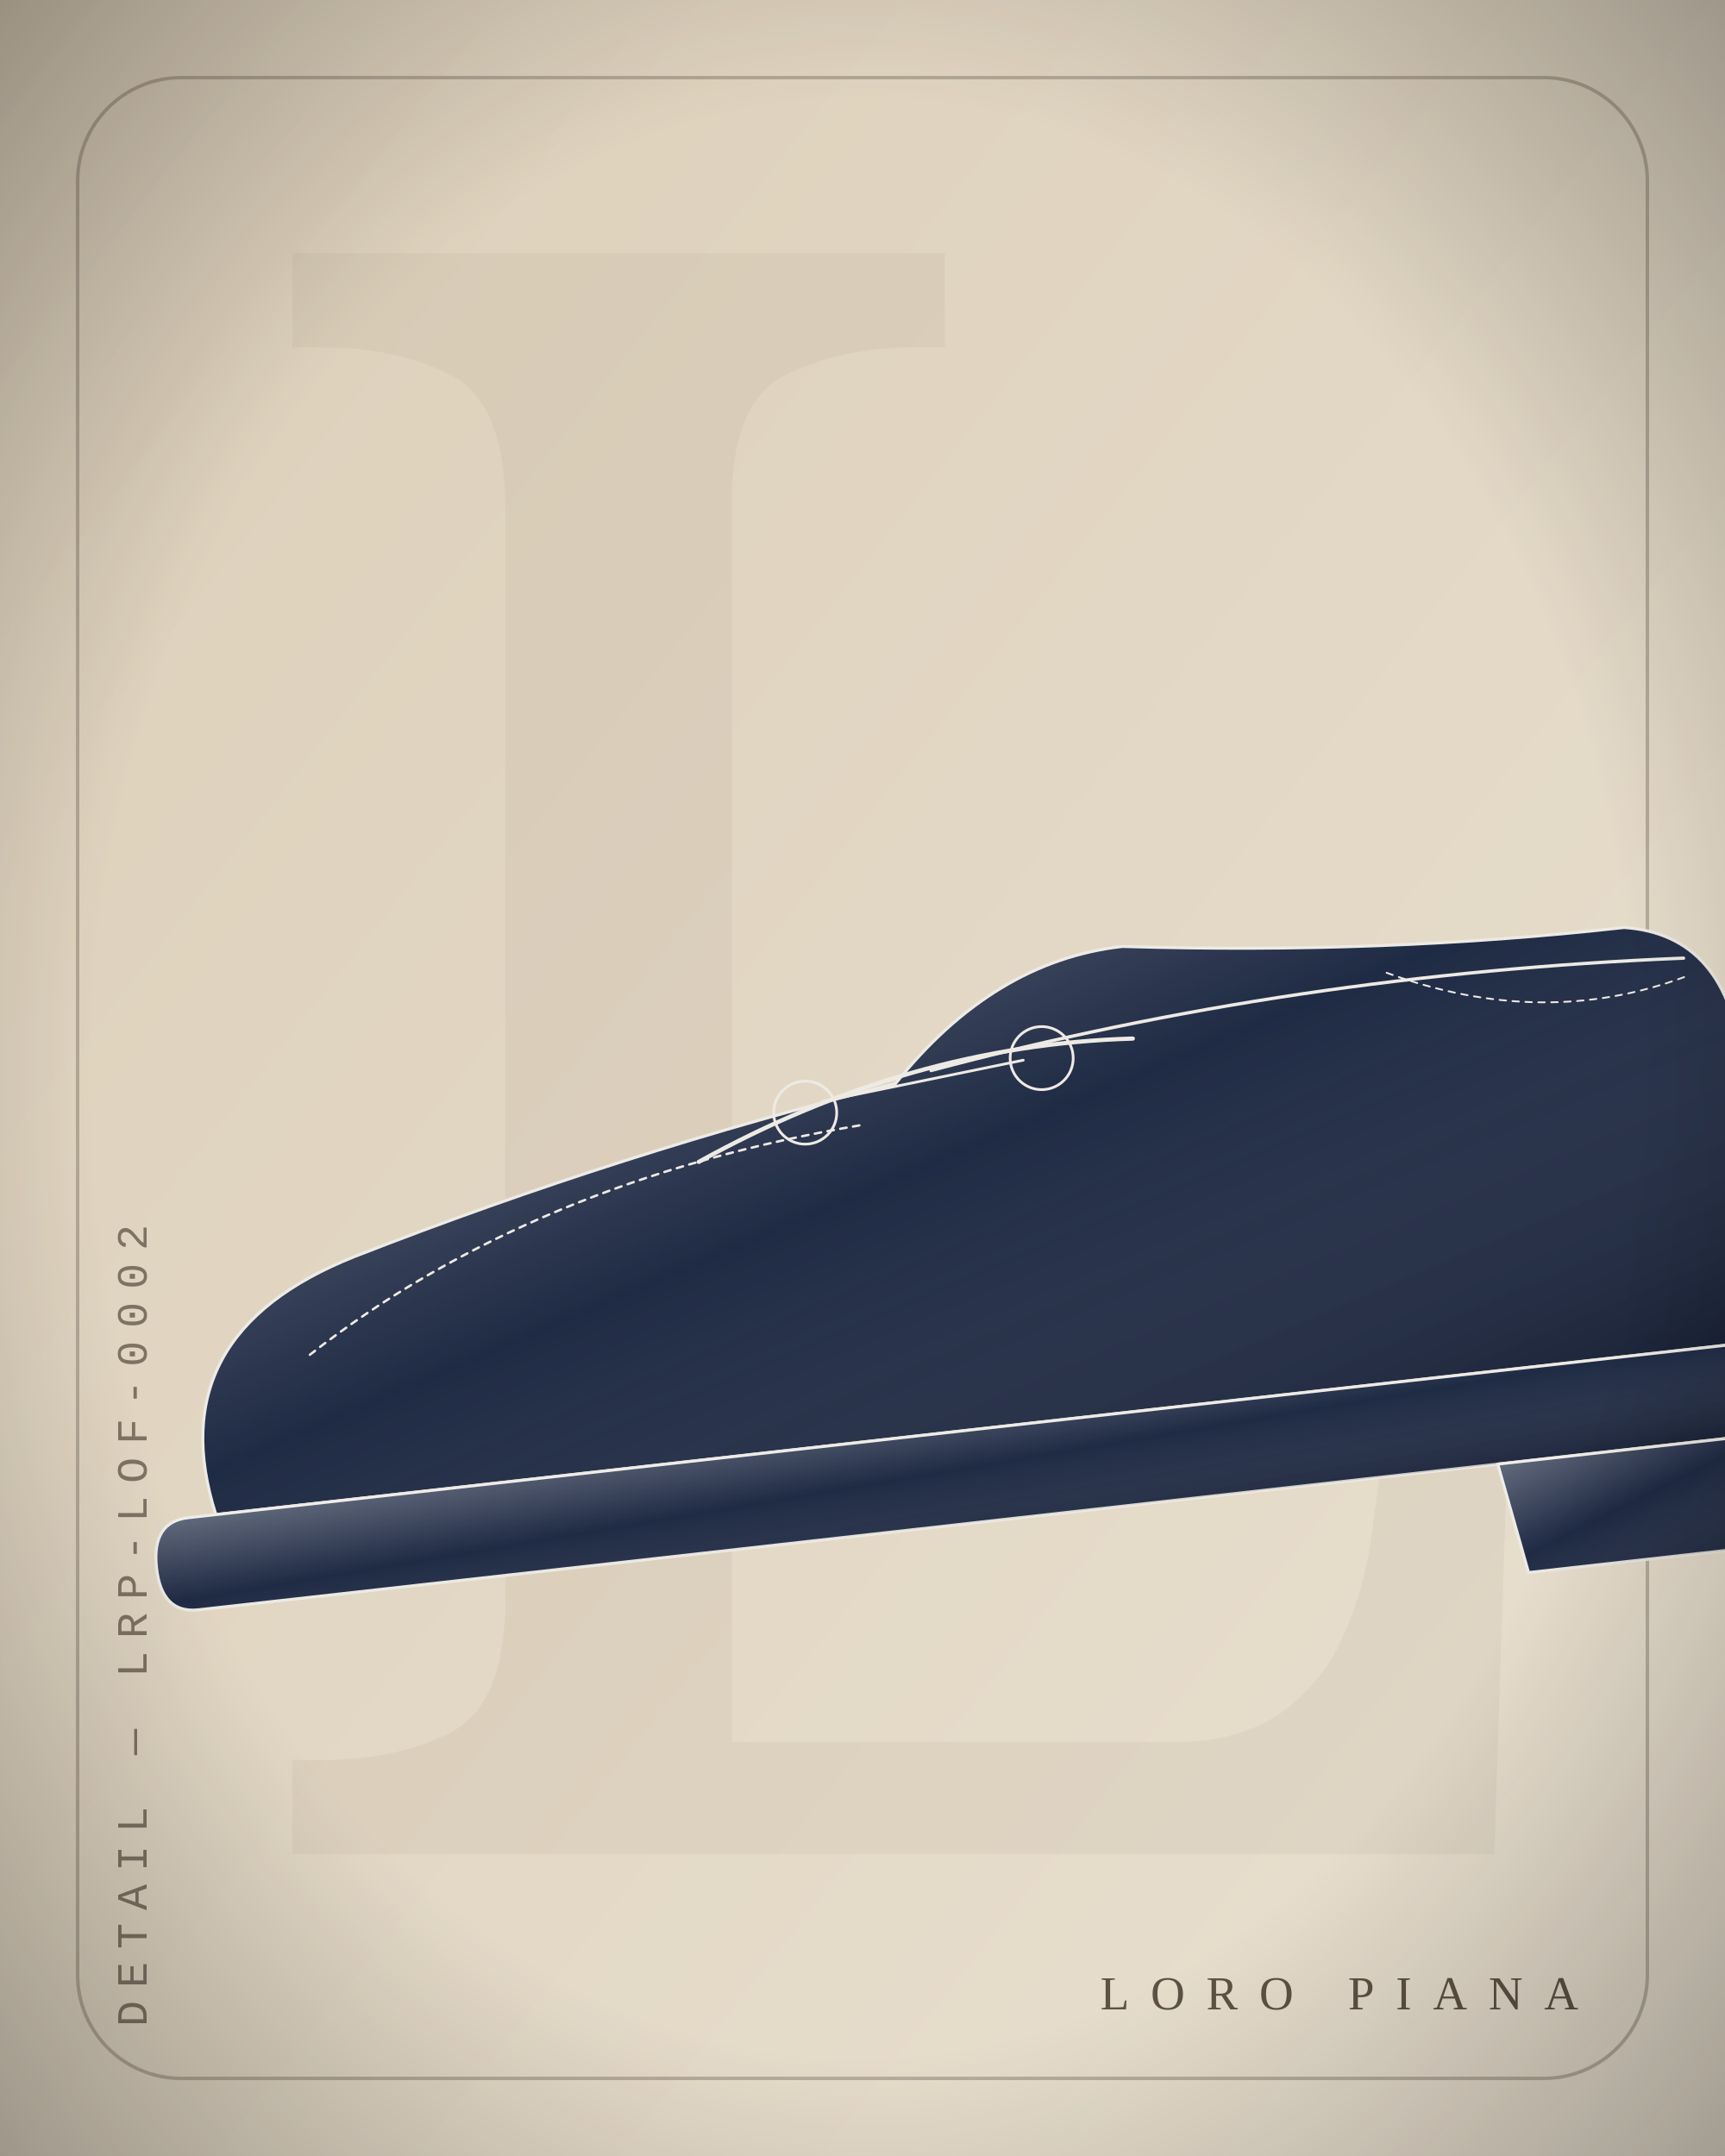
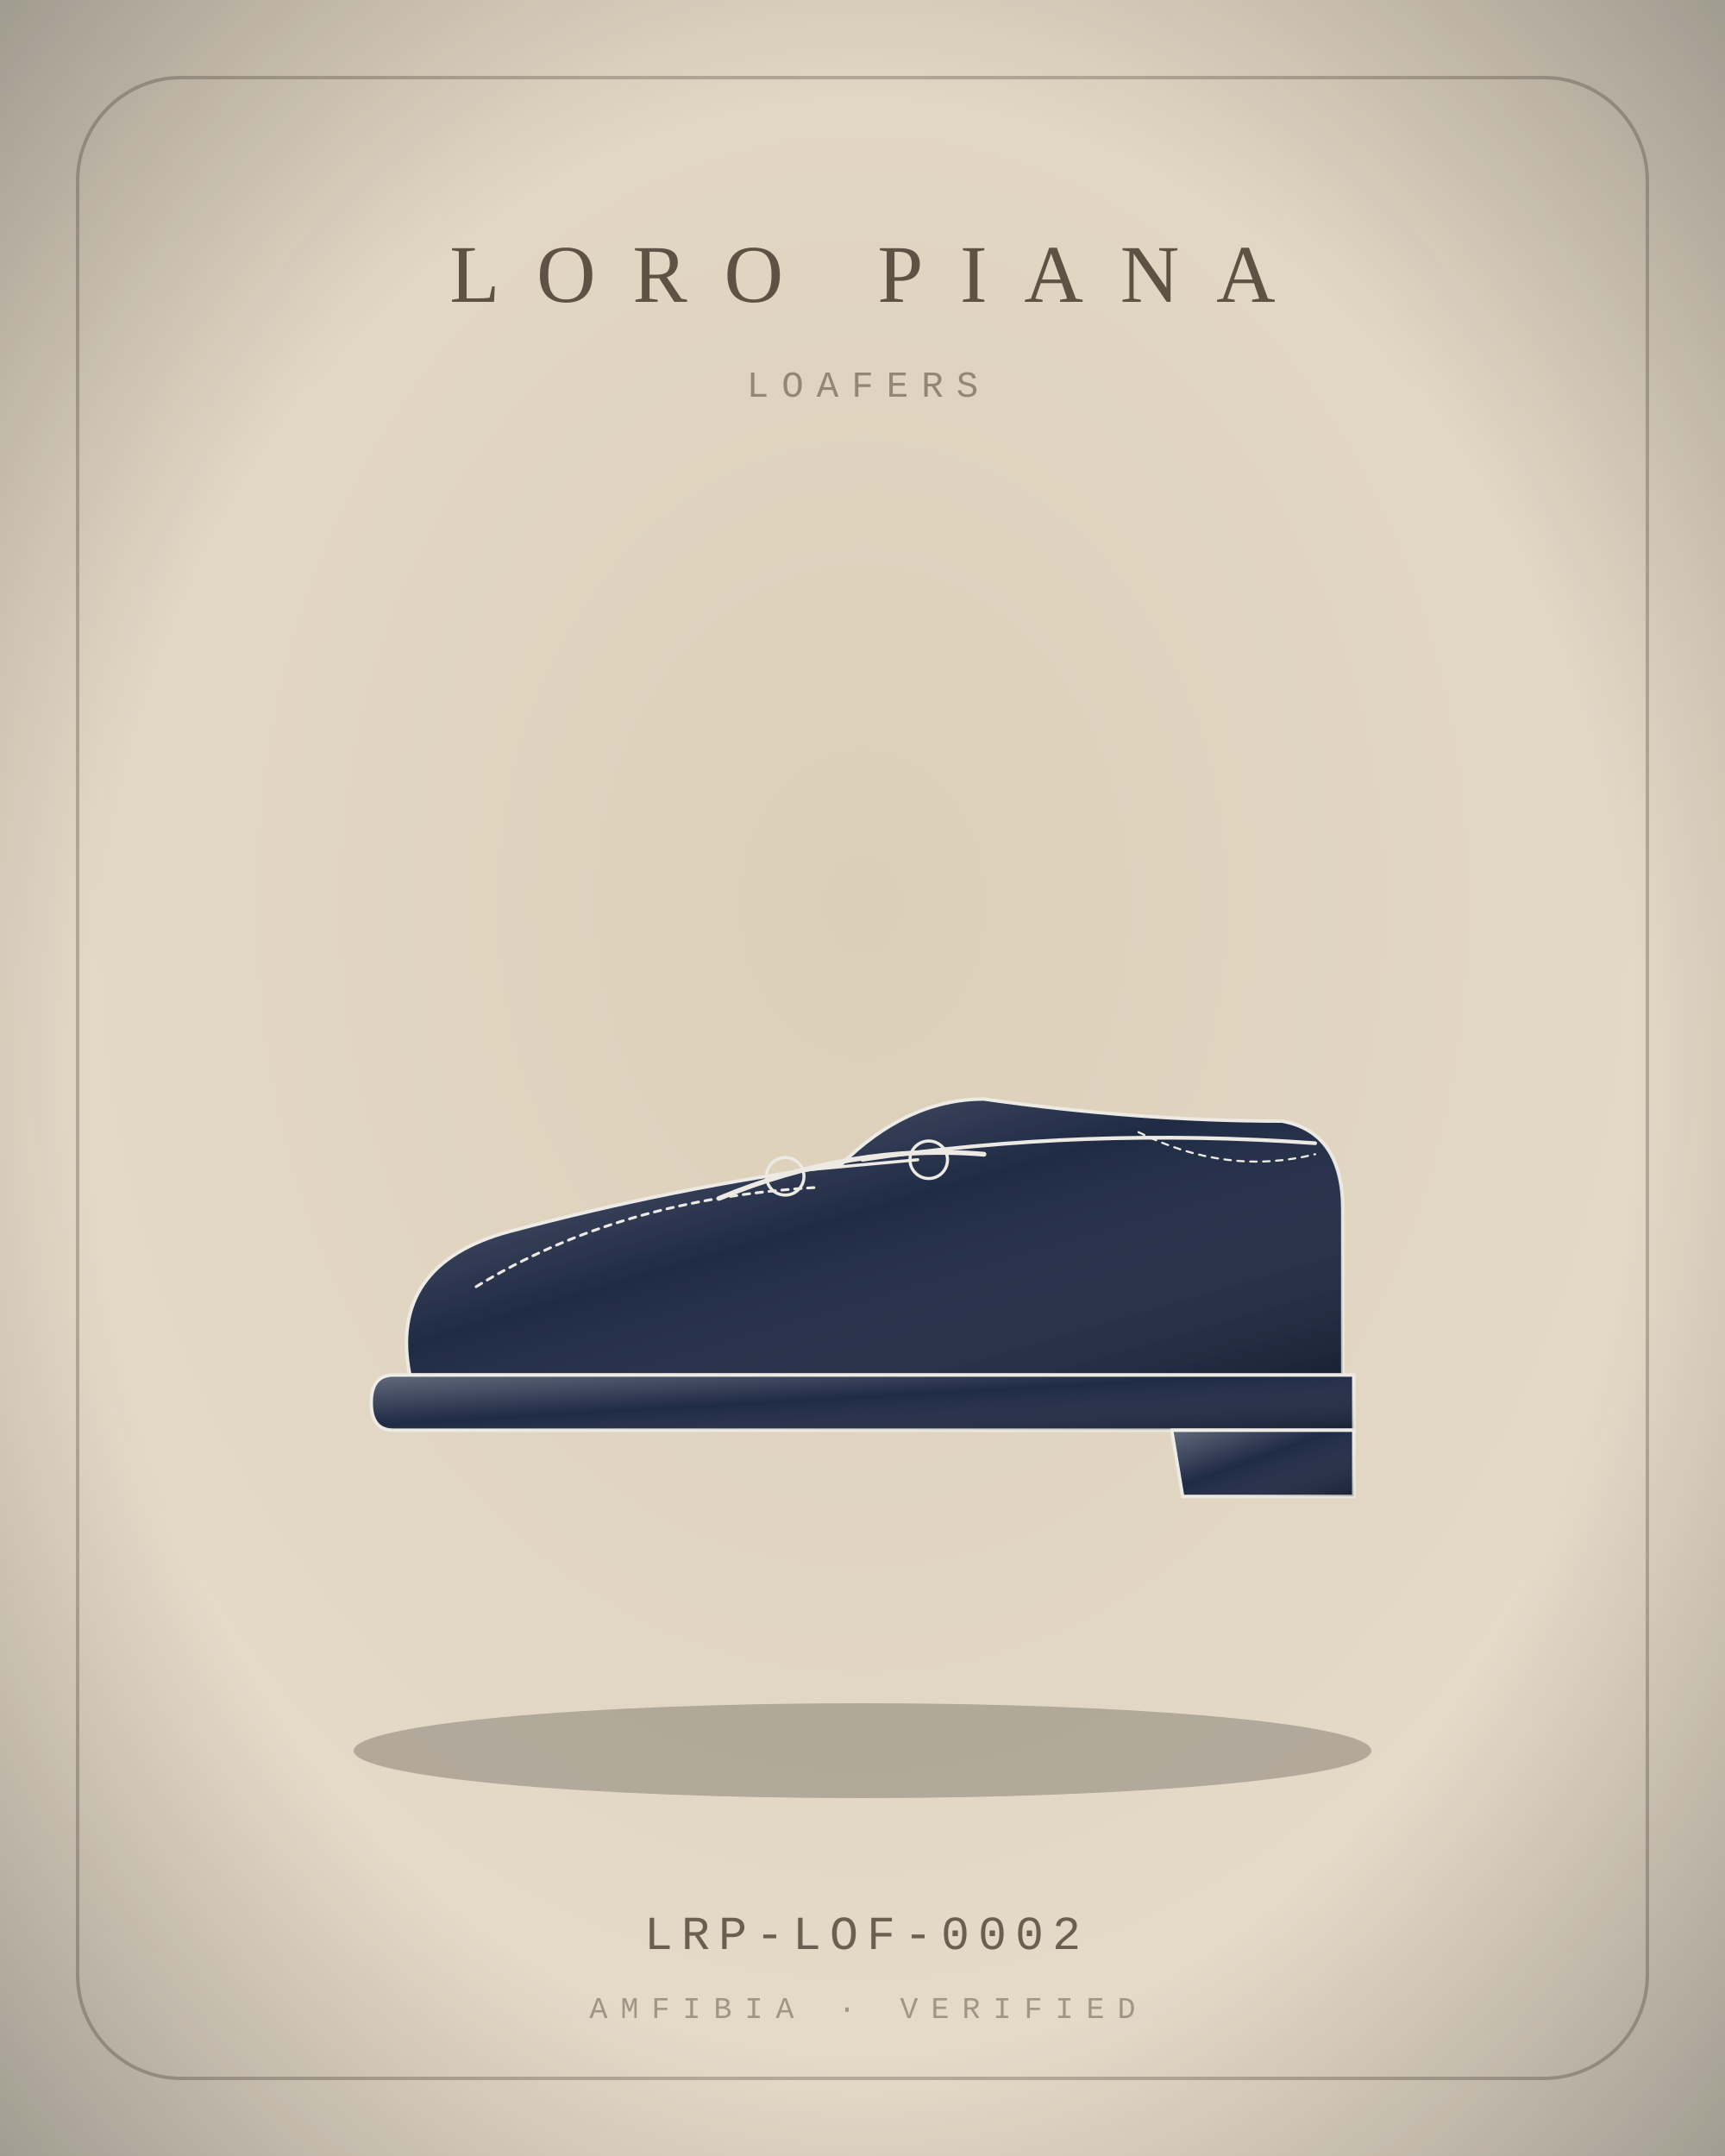
<svg xmlns="http://www.w3.org/2000/svg" viewBox="0 0 400 500" width="800" height="1000">
  <defs>
    <radialGradient id="bg" cx="50%" cy="42%" r="80%">
      <stop offset="0" stop-color="#DCCFB9" />
      <stop offset="1" stop-color="#E9E0D0" />
    </radialGradient>
    <linearGradient id="bgd" x1="0" y1="0" x2="1" y2="1">
      <stop offset="0" stop-color="#DCCFB9" />
      <stop offset="1" stop-color="#E9E0D0" />
    </linearGradient>
    <linearGradient id="sheen" x1="0" y1="0" x2="1" y2="1">
      <stop offset="0" stop-color="#fff" stop-opacity=".30" />
      <stop offset=".45" stop-color="#fff" stop-opacity="0" />
      <stop offset="1" stop-color="#000" stop-opacity=".22" />
    </linearGradient>
    <linearGradient id="multi" x1="0" y1="0" x2="1" y2="1">
      <stop offset="0" stop-color="#B3122E" />
      <stop offset=".35" stop-color="#C9A227" />
      <stop offset=".7" stop-color="#2F5D46" />
      <stop offset="1" stop-color="#3557A0" />
    </linearGradient>
    <radialGradient id="vig" cx="50%" cy="50%" r="75%">
      <stop offset=".6" stop-color="#000" stop-opacity="0" />
      <stop offset="1" stop-color="#000" stop-opacity=".35" />
    </radialGradient>
  </defs>
-   <rect width="400" height="500" fill="url(#bgd)" />
-   <text x="210" y="430" text-anchor="middle" font-family="Georgia, serif" font-size="520" fill="#5E5244" opacity="0.06">L</text>
+   <rect width="400" height="500" fill="url(#bg)" />
  <rect x="18" y="18" width="364" height="464" rx="24" fill="none" stroke="#5E5244" stroke-width="0.8" opacity="0.35" />
-   <g transform="rotate(-6.4 200 250) translate(1 20) scale(2.15)">
-     <path d="M18 146 Q14 126 36 120 Q66 112 96 108 Q108 96 122 96 Q150 100 176 100 Q187 102 187 116 L187 146 Z" fill="#1F2A44" stroke="#EDEAE4" stroke-width="1.4" stroke-linejoin="round" stroke-linecap="round" vector-effect="non-scaling-stroke" />
+   <ellipse cx="200" cy="406" rx="118" ry="11" fill="#000" opacity="0.22" />
+   <g transform="translate(72 132) scale(1.28)">
+     <path d="M18 146 Q14 126 36 120 Q66 112 96 108 Q108 96 122 96 Q150 100 176 100 Q187 102 187 116 L187 146 Z" fill="#1F2A44" stroke="#EDEAE4" stroke-width="1.6" stroke-linejoin="round" stroke-linecap="round" vector-effect="non-scaling-stroke" />
    <path d="M18 146 Q14 126 36 120 Q66 112 96 108 Q108 96 122 96 Q150 100 176 100 Q187 102 187 116 L187 146 Z" fill="url(#sheen)" stroke="none" />
-     <path d="M100 107 Q140 101 182 104" fill="none" stroke="#EDEAE4" stroke-width="1.54" stroke-linejoin="round" stroke-linecap="round" vector-effect="non-scaling-stroke" />
-     <path d="M15 146 L189 146 L189 156 L15 156 Q11 156 11 151 Q11 146 15 146 Z" fill="#1F2A44" stroke="#EDEAE4" stroke-width="1.4" stroke-linejoin="round" stroke-linecap="round" vector-effect="non-scaling-stroke" />
+     <path d="M100 107 Q140 101 182 104" fill="none" stroke="#EDEAE4" stroke-width="1.76" stroke-linejoin="round" stroke-linecap="round" vector-effect="non-scaling-stroke" />
+     <path d="M15 146 L189 146 L189 156 L15 156 Q11 156 11 151 Q11 146 15 146 Z" fill="#1F2A44" stroke="#EDEAE4" stroke-width="1.6" stroke-linejoin="round" stroke-linecap="round" vector-effect="non-scaling-stroke" />
    <path d="M15 146 L189 146 L189 156 L15 156 Q11 156 11 151 Q11 146 15 146 Z" fill="url(#sheen)" stroke="none" />
-     <path d="M156 156 L189 156 L189 168 L158 168 Z" fill="#1F2A44" stroke="#EDEAE4" stroke-width="1.4" stroke-linejoin="round" stroke-linecap="round" vector-effect="non-scaling-stroke" />
+     <path d="M156 156 L189 156 L189 168 L158 168 Z" fill="#1F2A44" stroke="#EDEAE4" stroke-width="1.6" stroke-linejoin="round" stroke-linecap="round" vector-effect="non-scaling-stroke" />
    <path d="M156 156 L189 156 L189 168 L158 168 Z" fill="url(#sheen)" stroke="none" />
-     <path d="M30 130 Q56 114 92 112" fill="none" stroke="#EDEAE4" stroke-width="1.12" stroke-dasharray="3 3" stroke-linejoin="round" stroke-linecap="round" vector-effect="non-scaling-stroke" />
-     <path d="M74 114 Q98 104 122 106" fill="none" stroke="#EDEAE4" stroke-width="1.96" stroke-linejoin="round" stroke-linecap="round" vector-effect="non-scaling-stroke" />
-     <path d="M88 109 L110 107 M86 110 m-3.4 0 a3.4 3.4 0 1 0 6.8 0 a3.4 3.4 0 1 0 -6.8 0 M112 107 m-3.4 0 a3.4 3.4 0 1 0 6.8 0 a3.4 3.4 0 1 0 -6.8 0" fill="none" stroke="#EDEAE4" stroke-width="1.26" stroke-linejoin="round" stroke-linecap="round" vector-effect="non-scaling-stroke" />
-     <path d="M150 102 Q166 110 182 106" fill="none" stroke="#EDEAE4" stroke-width="0.84" stroke-dasharray="3 3" stroke-linejoin="round" stroke-linecap="round" vector-effect="non-scaling-stroke" />
-   </g>
-   <g transform="translate(34 470) rotate(-90)">
-     <text x="0" y="0" text-anchor="start" font-family="'Courier New', Courier, monospace" font-size="10" letter-spacing="3" fill="#5E5244" opacity="0.75">DETAIL — LRP-LOF-0002</text>
+     <path d="M30 130 Q56 114 92 112" fill="none" stroke="#EDEAE4" stroke-width="1.28" stroke-dasharray="3 3" stroke-linejoin="round" stroke-linecap="round" vector-effect="non-scaling-stroke" />
+     <path d="M74 114 Q98 104 122 106" fill="none" stroke="#EDEAE4" stroke-width="2.24" stroke-linejoin="round" stroke-linecap="round" vector-effect="non-scaling-stroke" />
+     <path d="M88 109 L110 107 M86 110 m-3.4 0 a3.4 3.4 0 1 0 6.8 0 a3.4 3.4 0 1 0 -6.8 0 M112 107 m-3.4 0 a3.4 3.4 0 1 0 6.8 0 a3.4 3.4 0 1 0 -6.8 0" fill="none" stroke="#EDEAE4" stroke-width="1.44" stroke-linejoin="round" stroke-linecap="round" vector-effect="non-scaling-stroke" />
+     <path d="M150 102 Q166 110 182 106" fill="none" stroke="#EDEAE4" stroke-width="0.96" stroke-dasharray="3 3" stroke-linejoin="round" stroke-linecap="round" vector-effect="non-scaling-stroke" />
  </g>
  <g>
-     <text x="366" y="466" text-anchor="end" font-size="11" fill="#5E5244" font-family="Georgia, 'Times New Roman', serif" font-weight="400" letter-spacing="4.95">LORO PIANA</text>
+     <text x="200" y="70" text-anchor="middle" font-size="19" fill="#5E5244" font-family="Georgia, 'Times New Roman', serif" font-weight="400" letter-spacing="8.55">LORO PIANA</text>
  </g>
+   <text x="200" y="92" text-anchor="middle" font-family="'Courier New', Courier, monospace" font-size="8.5" letter-spacing="3" fill="#5E5244" opacity="0.6">LOAFERS</text>
+   <text x="200" y="452" text-anchor="middle" font-family="'Courier New', Courier, monospace" font-size="11" letter-spacing="2" fill="#5E5244" opacity="0.9">LRP-LOF-0002</text>
+   <text x="200" y="468" text-anchor="middle" font-family="'Courier New', Courier, monospace" font-size="7" letter-spacing="3" fill="#5E5244" opacity="0.5">AMFIBIA · VERIFIED</text>
  <rect width="400" height="500" fill="url(#vig)" />
</svg>
